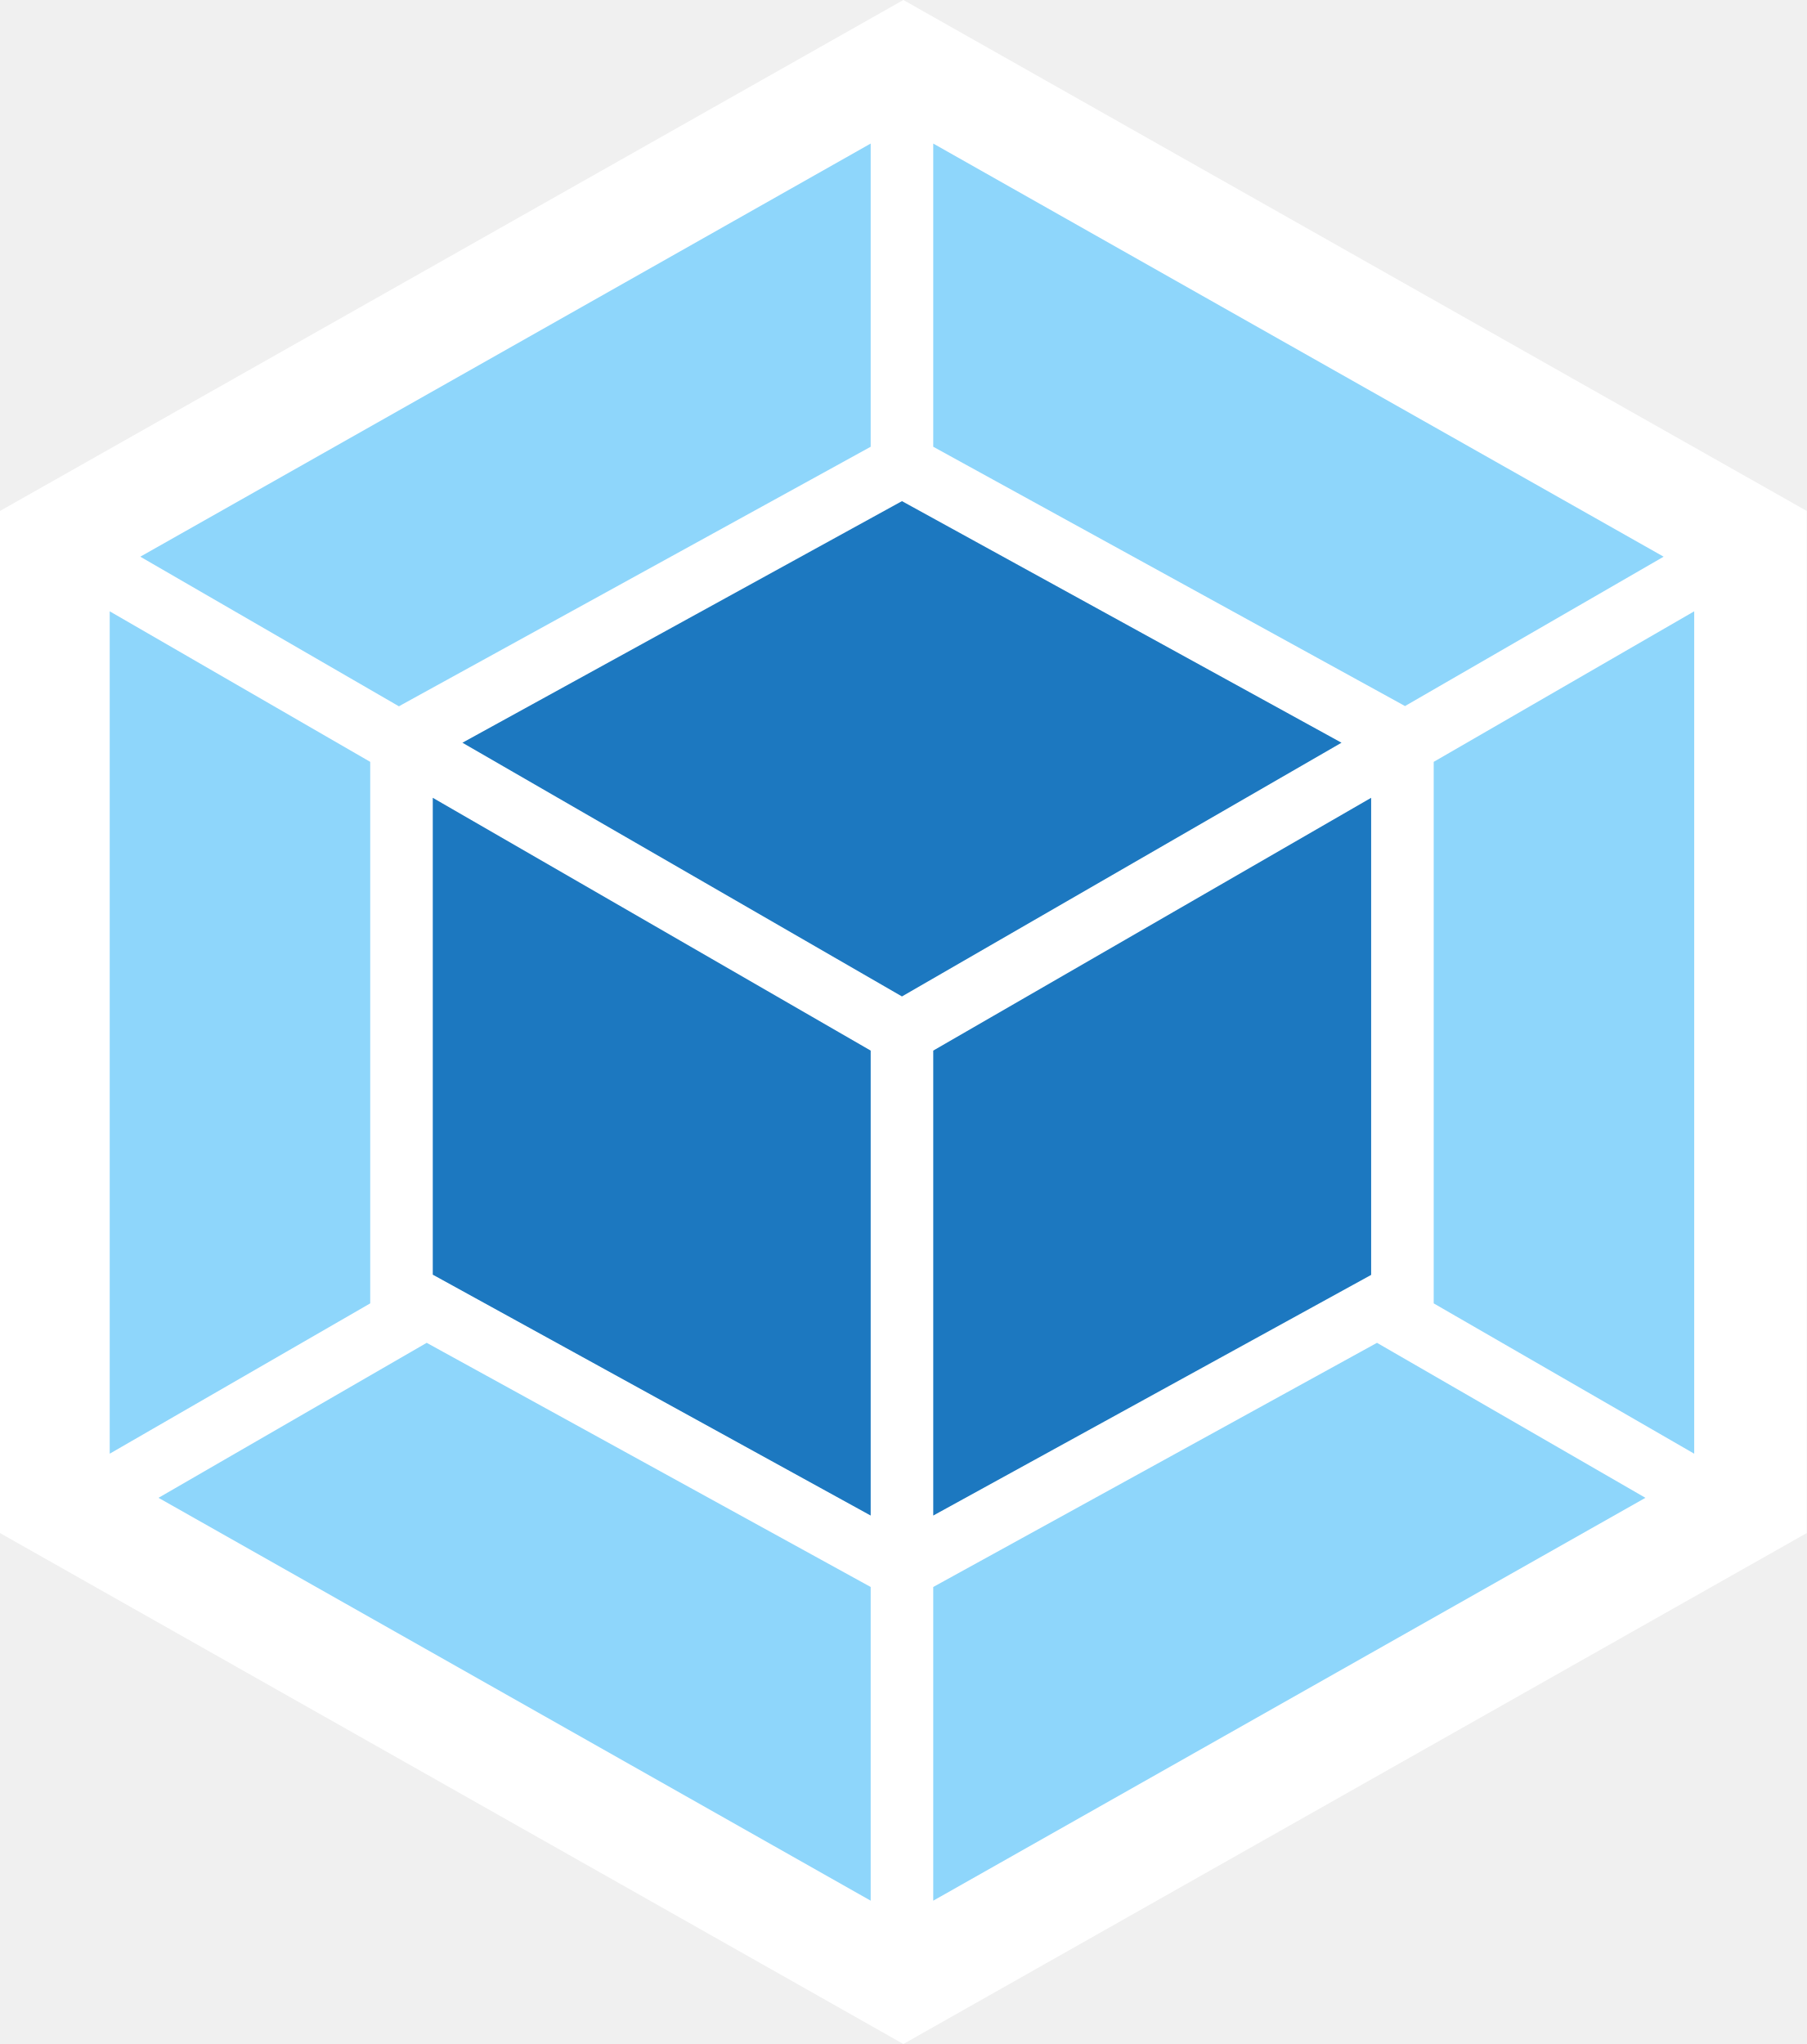
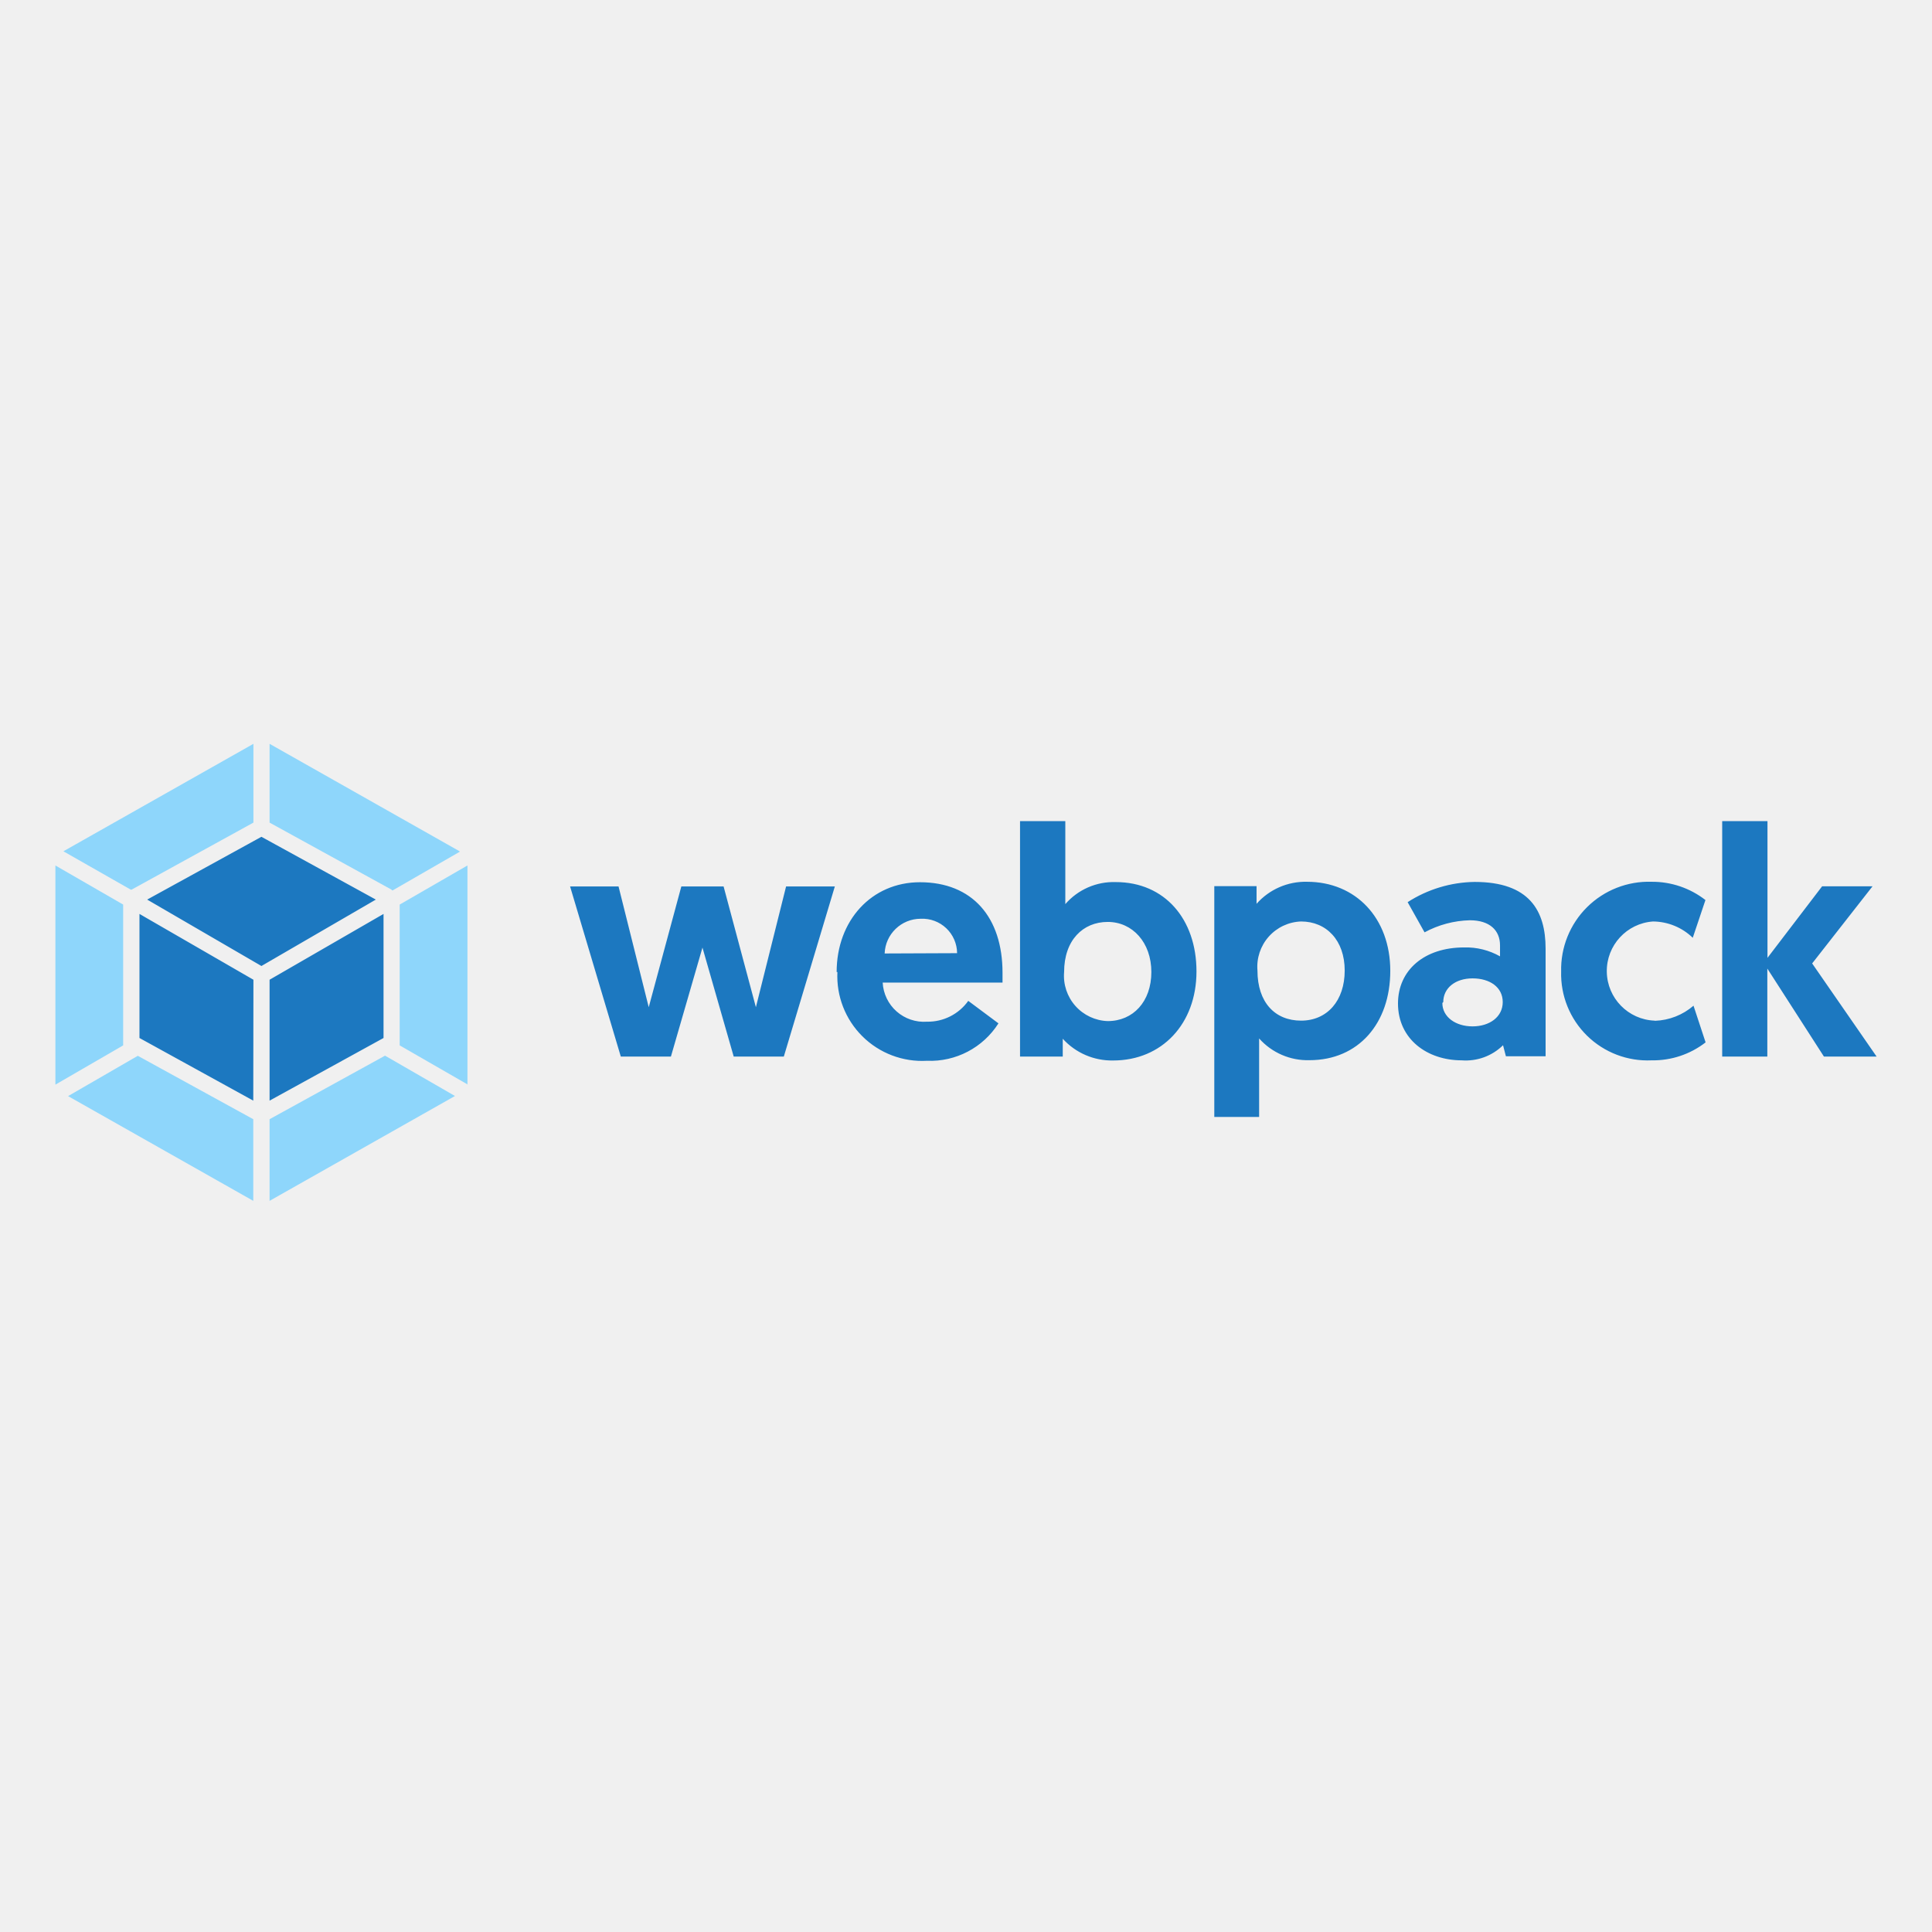
- <svg xmlns="http://www.w3.org/2000/svg" viewBox="0 0 774 875.7">
-   <path fill="#FFF" d="M387 0l387 218.9v437.9L387 875.7 0 656.8V218.9z" />
-   <path fill="#8ed6fb" d="M704.9 641.7L399.8 814.3V679.9l190.1-104.6 115 66.4zm20.9-18.9V261.9l-111.6 64.5v232l111.6 64.4zM67.9 641.7L373 814.3V679.9L182.8 575.3 67.9 641.7zM47 622.8V261.9l111.6 64.5v232L47 622.8zm13.1-384.3L373 61.5v129.9L172.5 301.7l-1.6.9-110.8-64.1zm652.6 0l-312.9-177v129.9l200.5 110.2 1.6.9 110.8-64z" />
-   <path fill="#1c78c0" d="M373 649.3L185.4 546.1V341.8L373 450.1v199.2zm26.8 0l187.6-103.1V341.8L399.8 450.1v199.2zm-13.4-207zM198.1 318.2l188.3-103.5 188.3 103.5-188.3 108.7-188.3-108.7z" />
+ <svg xmlns="http://www.w3.org/2000/svg" viewBox="0 0 128 128">
+   <path fill="#8ed6fb" d="M30.13 72.62l-12.27 6.94v-5.41l7.65-4.21 4.63 2.67zm.84-.76V57.34l-4.49 2.59v9.33l4.52 2.6zm-26.46.76l12.27 6.94v-5.41l-7.65-4.2zm-.84-.76V57.34l4.49 2.59v9.33zM4.2 56.4l12.59-7.12v5.22l-8.07 4.44h-.06zm26.25 0l-12.59-7.12v5.22l8.06 4.43.08.07 4.46-2.57z" />
+   <path fill="#1c78c0" d="M16.78 72.92l-7.54-4.15v-8.22l7.55 4.36zm1.08 0l7.55-4.15v-8.22l-7.55 4.36zM9.75 59.6l7.57-4.16 7.58 4.16-7.58 4.4-7.57-4.4zM48.61 70h3.32l3.38-11.27h-3.23l-2 8-2.14-8h-2.8l-2.16 8-2-8h-3.21L41.13 70h3.32l2.09-7.22zm6.87-5.6a5.62 5.62 0 005.93 5.88 5.35 5.35 0 004.74-2.48l-2-1.49a3.29 3.29 0 01-2.74 1.38 2.74 2.74 0 01-2.93-2.59h7.94v-.65c0-3.68-2-6-5.47-6-3.21 0-5.52 2.54-5.52 5.95zm3.13-1.23a2.39 2.39 0 012.39-2.3 2.3 2.3 0 012.41 2.28zm9 6.83h2.8v-1.18a4.39 4.39 0 003.34 1.44c3.23 0 5.52-2.43 5.52-5.9s-2.11-5.92-5.35-5.92a4.24 4.24 0 00-3.34 1.46v-5.5h-3V70zm2.89-5.6c0-2.11 1.25-3.32 2.89-3.32s2.89 1.36 2.89 3.32-1.21 3.25-2.89 3.25a3 3 0 01-2.89-3.25zm9.92 9.6h3v-5.2a4.3 4.3 0 003.34 1.44c3.23 0 5.35-2.43 5.35-5.92s-2.28-5.9-5.52-5.9a4.32 4.32 0 00-3.34 1.46v-1.17h-2.8V74zm2.89-9.7a3 3 0 012.89-3.25c1.68 0 2.89 1.25 2.89 3.25s-1.16 3.32-2.89 3.32-2.89-1.21-2.89-3.32zm9.31 2.18c0 2.37 1.94 3.77 4.22 3.77a3.52 3.52 0 002.74-1l.19.73h2.63v-7.13c0-2.52-1.08-4.42-4.7-4.42a8.41 8.41 0 00-4.44 1.34l1.12 2a6.65 6.65 0 013-.8c1.32 0 2 .67 2 1.66v.73a4.57 4.57 0 00-2.38-.59c-2.63 0-4.38 1.5-4.38 3.72zm3-.09c0-.93.8-1.57 1.94-1.57s2 .58 2 1.57-.88 1.61-2 1.61-2-.62-2-1.55zm14 1.23a3.29 3.29 0 01-.1-6.57 3.83 3.83 0 012.63 1.08l.84-2.5a5.74 5.74 0 00-3.56-1.21 5.81 5.81 0 00-6 5.95 5.73 5.73 0 006 5.88 5.67 5.67 0 003.57-1.19l-.8-2.43a4.12 4.12 0 01-2.55 1zm4.47 2.38h3v-5.83l3.75 5.83h3.49l-4.27-6.17 4-5.11h-3.34l-3.62 4.74V54.4h-3V70z" />
</svg>
